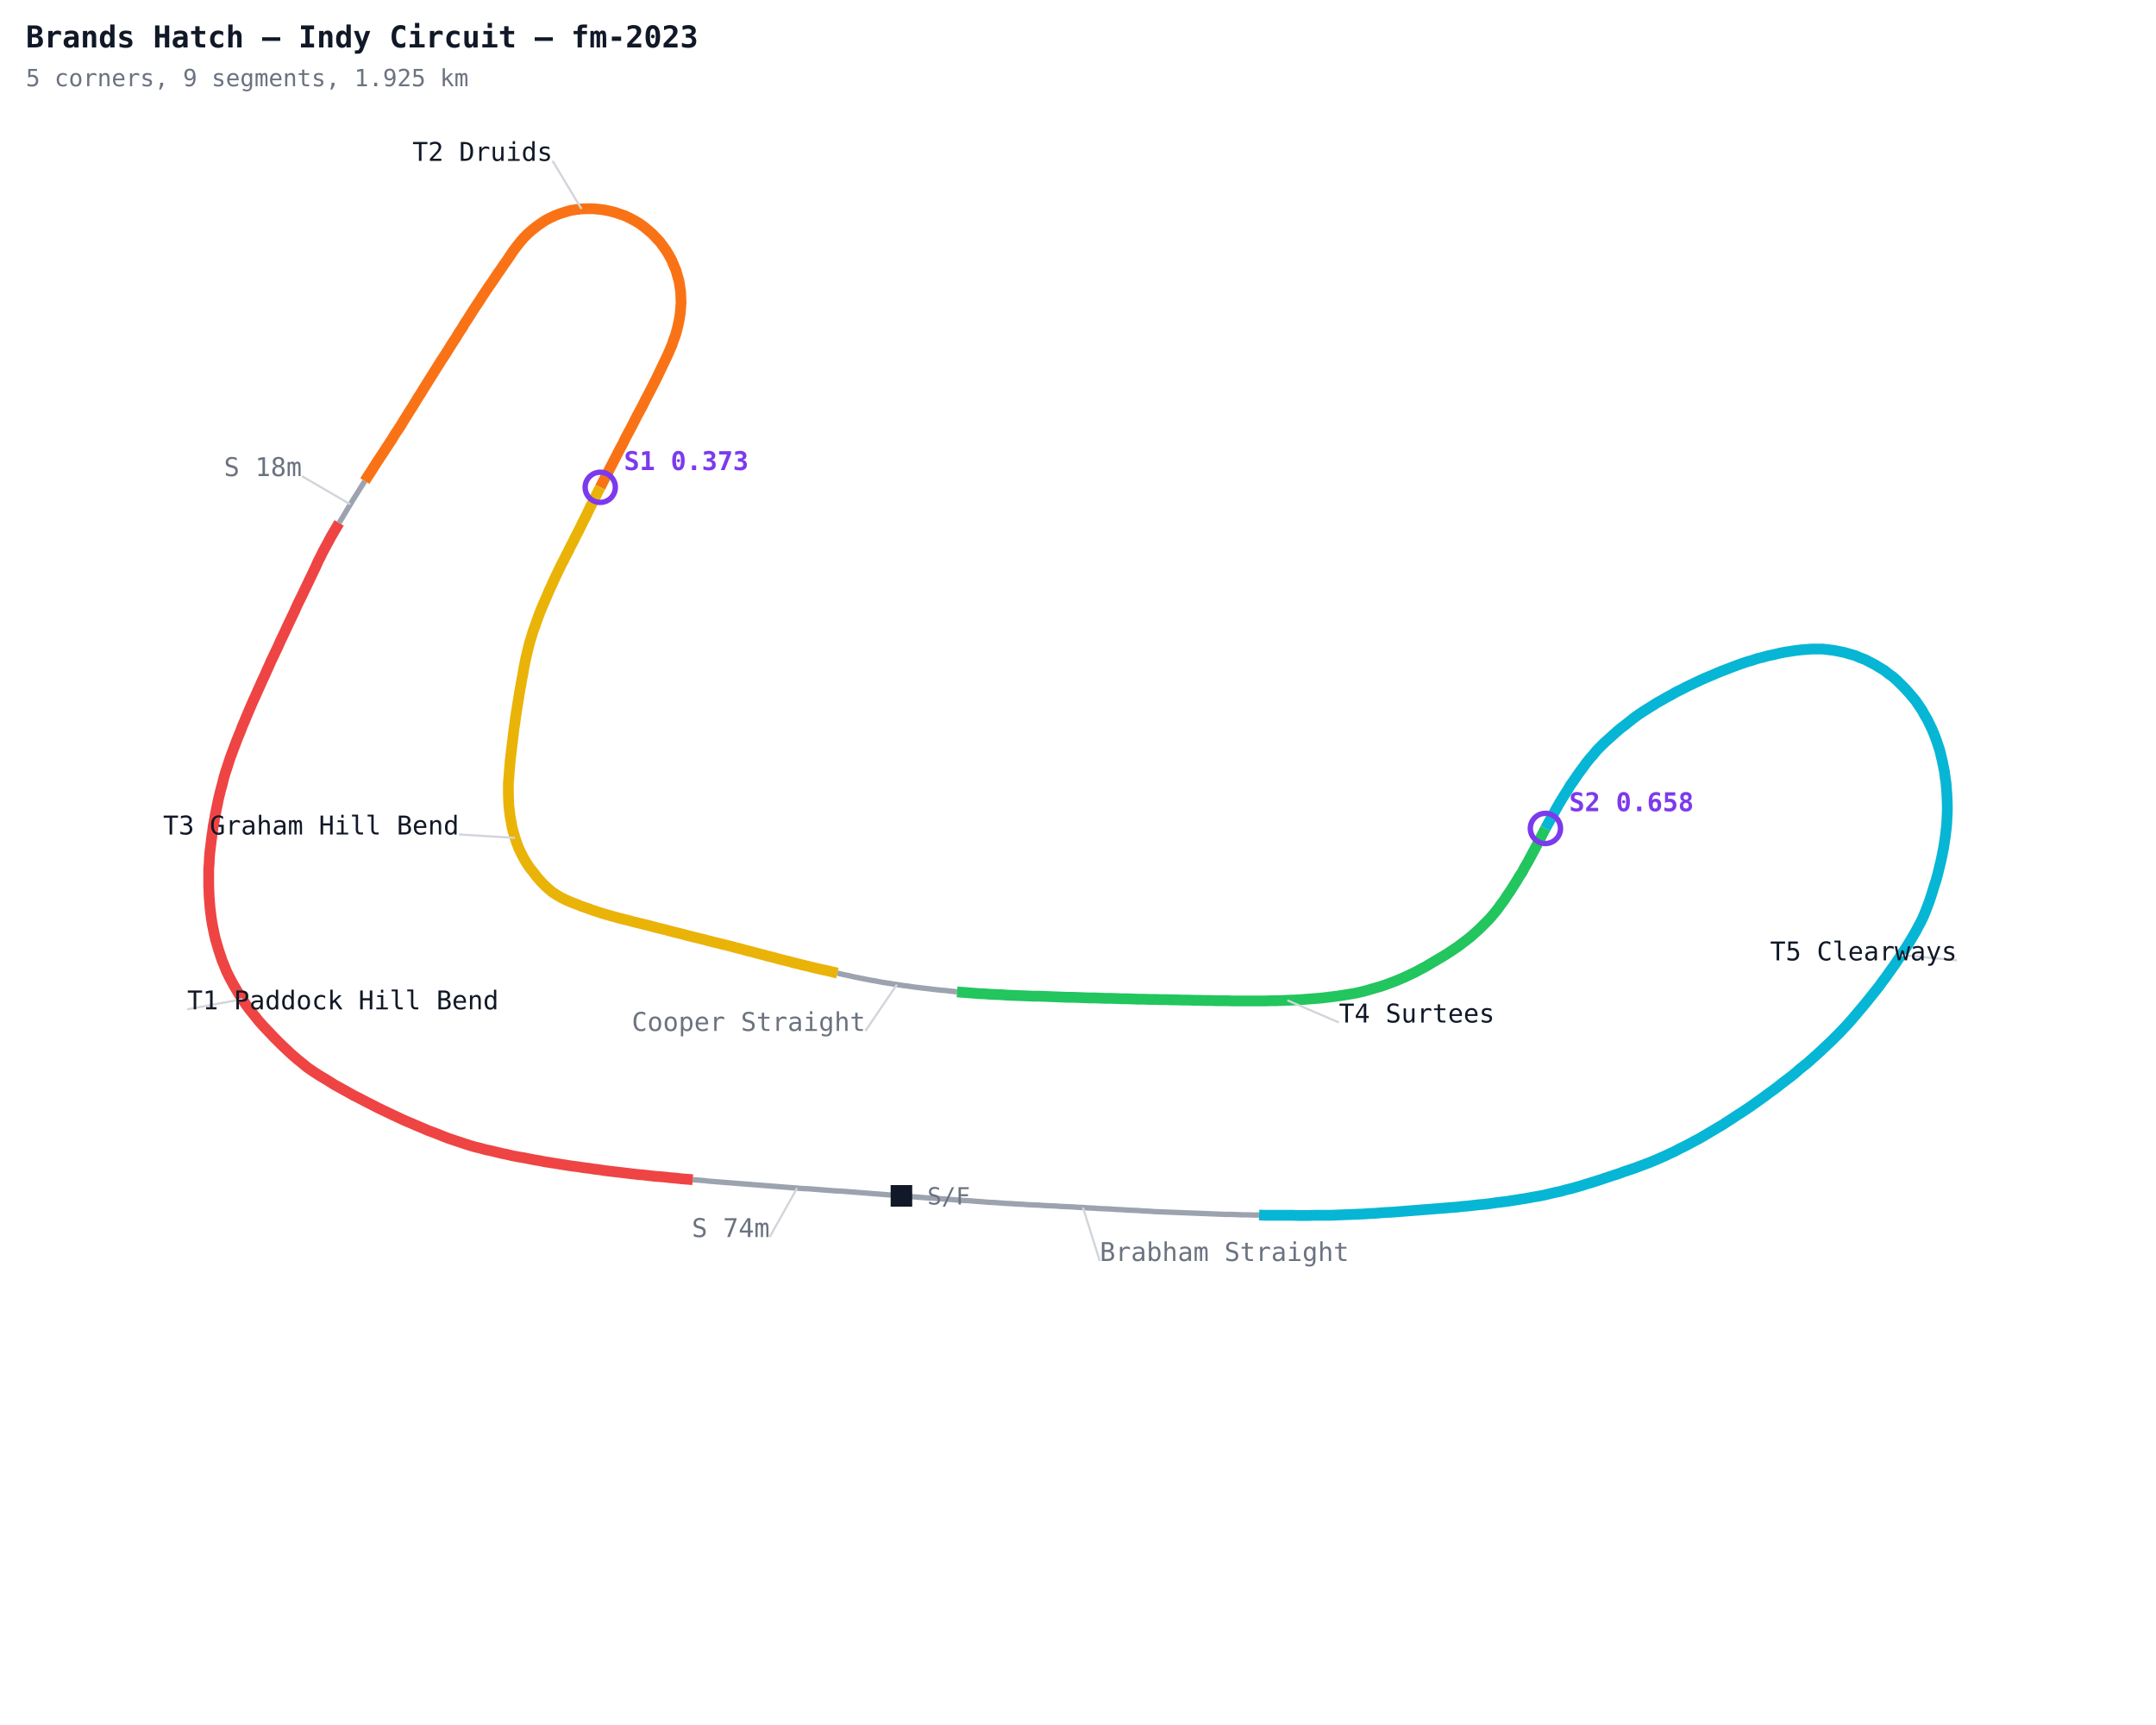
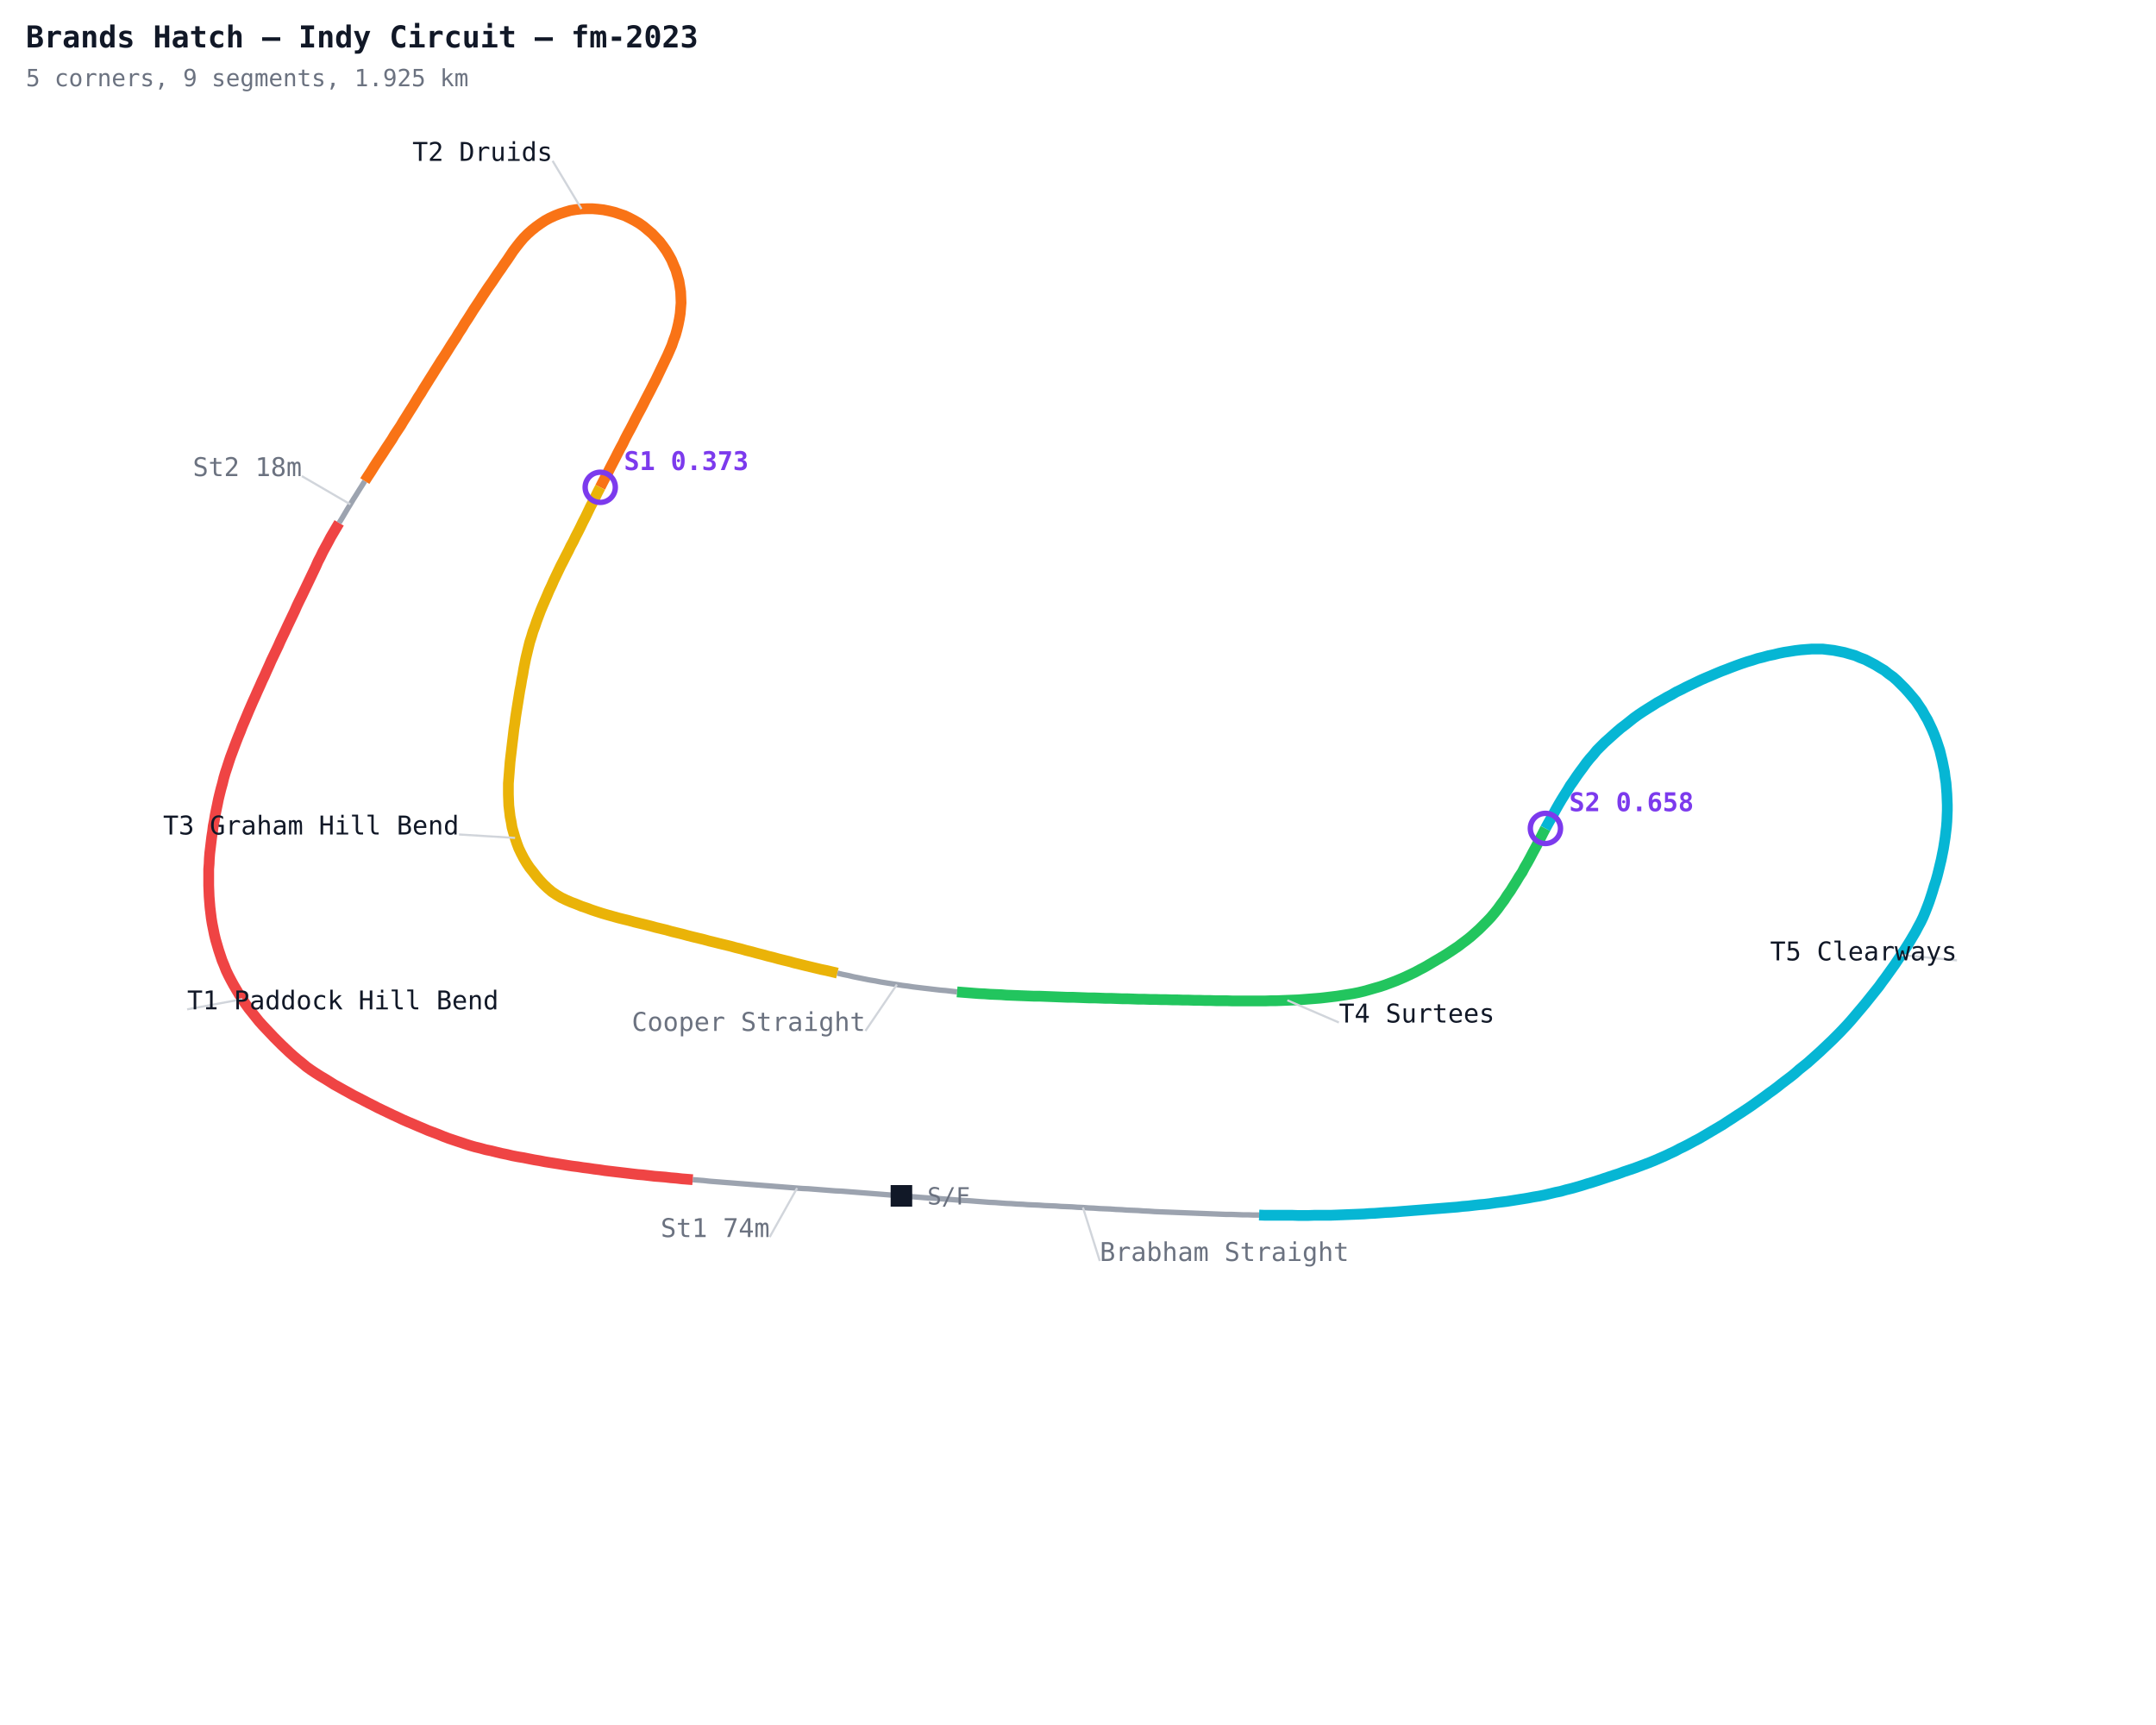
<svg xmlns="http://www.w3.org/2000/svg" width="1000" height="800" viewBox="0 0 1000 800">
  <defs>
    <style>
      .name { font-family: monospace; font-size: 12px; }
      .sector { font-family: monospace; font-size: 12px; fill: #7c3aed; font-weight: bold; }
      .title { font-family: monospace; font-size: 14px; fill: #111827; font-weight: bold; }
      .sub { font-family: monospace; font-size: 11px; fill: #6b7280; }
    </style>
  </defs>
  <rect width="1000" height="800" fill="#ffffff" />
  <polyline fill="none" stroke="#9ca3af" stroke-width="2.5" points="418.1,554.6 415.6,554.4 413.0,554.2 410.5,554.0 408.0,553.8 405.4,553.6 402.9,553.4 400.3,553.2 397.8,553.0 395.2,552.8 392.7,552.6 390.1,552.4 387.6,552.3 385.0,552.1 382.5,551.9 379.9,551.7 377.4,551.5 374.8,551.3 372.3,551.2 369.7,551.0 367.2,550.8 364.6,550.6 362.1,550.4 359.5,550.2 357.0,550.0 354.4,549.8 351.9,549.6 349.3,549.4 346.8,549.2 344.2,549.0 341.7,548.8 339.2,548.6 336.6,548.4 334.1,548.2 331.5,548.0 329.0,547.8 326.4,547.5 323.9,547.3 321.3,547.1" />
  <polyline fill="none" stroke="#ef4444" stroke-width="5" points="321.3,547.1 318.8,546.9 316.2,546.7 313.7,546.4 311.1,546.2 308.6,545.9 306.1,545.7 303.5,545.5 301.0,545.2 298.4,544.9 295.9,544.7 293.3,544.4 290.8,544.1 288.3,543.8 285.7,543.5 283.2,543.2 280.6,542.9 278.1,542.5 275.6,542.2 273.0,541.8 270.5,541.5 268.0,541.1 265.5,540.8 262.9,540.4 260.4,540.0 257.9,539.6 255.3,539.2 252.8,538.8 250.3,538.3 247.8,537.9 245.3,537.4 242.8,536.9 240.3,536.5 237.7,536.0 235.2,535.4 232.7,534.9 230.2,534.3 227.8,533.7 225.3,533.2 222.8,532.5 220.3,531.9 217.9,531.2 215.4,530.4 213.0,529.6 210.6,528.8 208.2,528.0 205.8,527.1 203.4,526.1 201.0,525.2 198.6,524.3 196.3,523.3 193.9,522.3 191.6,521.3 189.2,520.3 186.9,519.3 184.6,518.2 182.2,517.1 179.9,516.0 177.6,514.9 175.3,513.8 173.0,512.6 170.8,511.5 168.5,510.3 166.2,509.1 164.0,508.0 161.7,506.7 159.5,505.5 157.2,504.2 155.0,503.0 152.8,501.6 150.7,500.3 148.5,499.0 146.3,497.6 144.2,496.2 142.1,494.7 140.2,493.1 138.2,491.5 136.2,489.8 134.3,488.1 132.5,486.4 130.6,484.6 128.8,482.8 127.0,481.0 125.3,479.2 123.5,477.3 121.8,475.5 120.1,473.6 118.5,471.6 116.9,469.6 115.3,467.6 113.8,465.5 112.4,463.4 111.0,461.3 109.7,459.1 108.4,456.9 107.2,454.7 106.0,452.4 104.9,450.1 104.0,447.8 103.0,445.4 102.2,443.0 101.4,440.6 100.7,438.2 100.0,435.8 99.4,433.3 98.9,430.8 98.4,428.3 98.0,425.8 97.7,423.3 97.4,420.8 97.2,418.3 97.0,415.8 96.9,413.2 96.8,410.7 96.8,408.2 96.8,405.7 96.8,403.1 97.0,400.6 97.1,398.1 97.3,395.6 97.6,393.1 97.9,390.6 98.2,388.1 98.6,385.6 98.9,383.1 99.4,380.6 99.8,378.1 100.3,375.6 100.8,373.2 101.3,370.7 101.9,368.2 102.5,365.8 103.2,363.3 103.8,360.8 104.5,358.4 105.3,356.0 106.1,353.5 106.9,351.1 107.8,348.7 108.7,346.3 109.6,343.9 110.5,341.6 111.5,339.2 112.4,336.8 113.4,334.5 114.4,332.1 115.4,329.7 116.4,327.4 117.4,325.1 118.5,322.7 119.5,320.4 120.6,318.0 121.6,315.7 122.7,313.4 123.7,311.1 124.8,308.7 125.8,306.4 126.9,304.1 128.0,301.8 129.1,299.5 130.1,297.2 131.2,294.9 132.3,292.6 133.4,290.2 134.5,287.9 135.6,285.6 136.7,283.3 137.7,281.0 138.8,278.7 139.9,276.5 141.0,274.2 142.1,271.9 143.2,269.6 144.3,267.3 145.4,265.0 146.5,262.7 147.5,260.4 148.7,258.1 149.8,255.8 151.0,253.6 152.2,251.4 153.4,249.1 154.7,246.9 156.0,244.7 157.3,242.5" />
  <polyline fill="none" stroke="#9ca3af" stroke-width="2.5" points="157.3,242.5 158.6,240.4 159.9,238.2 161.2,236.0 162.5,233.9 163.8,231.7 165.2,229.5 166.5,227.4 167.9,225.2 169.2,223.1" />
  <polyline fill="none" stroke="#f97316" stroke-width="5" points="169.2,223.1 170.6,220.9 172.0,218.8 173.3,216.7 174.7,214.5 176.1,212.4 177.5,210.3 178.9,208.1 180.3,206.0 181.7,203.9 183.0,201.7 184.4,199.6 185.8,197.5 187.1,195.3 188.5,193.1 189.8,191.0 191.2,188.8 192.5,186.7 193.8,184.5 195.2,182.4 196.5,180.2 197.9,178.0 199.2,175.9 200.6,173.7 201.9,171.6 203.3,169.4 204.6,167.3 206.0,165.2 207.4,163.0 208.7,160.9 210.1,158.7 211.5,156.6 212.8,154.4 214.2,152.3 215.5,150.1 216.9,148.0 218.3,145.8 219.6,143.7 221.0,141.6 222.4,139.5 223.8,137.3 225.2,135.2 226.6,133.1 228.1,131.0 229.5,128.9 230.9,126.8 232.4,124.7 233.8,122.6 235.3,120.5 236.7,118.4 238.1,116.3 239.7,114.2 241.2,112.3 242.9,110.3 244.7,108.5 246.6,106.8 248.6,105.2 250.7,103.7 252.8,102.3 255.0,101.1 257.4,100.0 259.7,99.1 262.2,98.3 264.6,97.6 267.1,97.2 269.7,96.9 272.2,96.8 274.8,96.8 277.3,97.0 279.9,97.3 282.4,97.8 284.9,98.4 287.3,99.2 289.7,100.0 292.0,101.1 294.3,102.3 296.5,103.6 298.6,105.1 300.5,106.7 302.5,108.4 304.2,110.2 306.0,112.1 307.5,114.1 309.0,116.2 310.3,118.4 311.5,120.6 312.5,123.0 313.5,125.3 314.2,127.8 314.9,130.2 315.3,132.7 315.7,135.3 315.8,137.8 315.9,140.4 315.7,142.9 315.5,145.4 315.1,147.9 314.6,150.4 314.0,152.9 313.3,155.4 312.4,157.8 311.6,160.2 310.6,162.5 309.6,164.8 308.5,167.1 307.4,169.4 306.3,171.7 305.2,174.0 304.1,176.3 302.9,178.6 301.8,180.8 300.6,183.1 299.4,185.4 298.3,187.6 297.1,189.9 295.9,192.1 294.7,194.4 293.6,196.6 292.4,198.9 291.2,201.1 290.0,203.4 288.9,205.7 287.7,207.9 286.5,210.2 285.4,212.4 284.2,214.7 283.0,217.0 281.9,219.2 280.7,221.5 279.5,223.8 278.4,226.0" />
  <polyline fill="none" stroke="#eab308" stroke-width="5" points="278.4,226.0 277.2,228.3 276.1,230.6 275.0,232.8 273.8,235.1 272.7,237.4 271.6,239.7 270.4,242.0 269.3,244.3 268.2,246.5 267.0,248.8 265.9,251.1 264.7,253.3 263.6,255.6 262.4,257.9 261.3,260.1 260.1,262.4 259.0,264.7 257.9,267.0 256.8,269.3 255.8,271.6 254.7,273.9 253.7,276.3 252.7,278.6 251.7,280.9 250.7,283.3 249.8,285.7 248.9,288.1 248.1,290.5 247.2,292.9 246.5,295.3 245.7,297.8 245.1,300.2 244.5,302.7 243.9,305.2 243.4,307.7 242.9,310.2 242.5,312.7 242.0,315.2 241.6,317.7 241.1,320.3 240.7,322.8 240.3,325.3 239.9,327.8 239.5,330.3 239.1,332.9 238.8,335.4 238.4,337.9 238.1,340.5 237.8,343.0 237.5,345.5 237.2,348.1 236.9,350.6 236.6,353.2 236.4,355.7 236.2,358.3 236.0,360.8 235.8,363.4 235.8,365.9 235.8,368.5 235.9,371.0 236.0,373.6 236.3,376.1 236.6,378.7 237.1,381.2 237.5,383.7 238.2,386.2 238.9,388.6 239.7,391.0 240.6,393.4 241.7,395.7 242.9,398.0 244.2,400.2 245.6,402.3 247.2,404.3 248.8,406.4 250.4,408.3 252.2,410.2 254.0,411.9 256.0,413.6 258.1,415.0 260.3,416.3 262.6,417.4 264.9,418.4 267.3,419.3 269.7,420.3 272.1,421.1 274.5,422.0 276.9,422.8 279.4,423.6 281.8,424.3 284.3,425.0 286.8,425.7 289.2,426.3 291.7,426.9 294.2,427.6 296.7,428.2 299.2,428.8 301.6,429.4 304.1,430.1 306.6,430.7 309.1,431.3 311.5,432.0 314.0,432.6 316.5,433.2 319.0,433.9 321.4,434.5 323.9,435.1 326.4,435.7 328.9,436.4 331.4,437.0 333.8,437.6 336.3,438.2 338.8,438.8 341.3,439.5 343.8,440.1 346.2,440.8 348.7,441.4 351.2,442.1 353.6,442.7 356.1,443.4 358.6,444.0 361.1,444.7 363.5,445.3 366.0,445.9 368.5,446.6 371.0,447.2 373.4,447.8 375.9,448.4 378.4,449.0 380.9,449.6 383.4,450.1 385.9,450.7 388.4,451.3" />
  <polyline fill="none" stroke="#9ca3af" stroke-width="2.5" points="388.4,451.3 390.9,451.9 393.4,452.4 395.9,453.0 398.4,453.5 400.9,454.0 403.4,454.5 405.9,454.9 408.4,455.4 410.9,455.8 413.4,456.2 416.0,456.6 418.5,457.0 421.0,457.3 423.6,457.7 426.1,458.0 428.6,458.3 431.2,458.6 433.7,458.9 436.3,459.2 438.8,459.4 441.3,459.7 443.9,460.0" />
  <polyline fill="none" stroke="#22c55e" stroke-width="5" points="443.9,460.0 446.4,460.2 449.0,460.4 451.5,460.6 454.1,460.8 456.6,460.9 459.2,461.1 461.7,461.2 464.3,461.3 466.8,461.5 469.4,461.6 471.9,461.7 474.5,461.8 477.0,461.9 479.6,462.0 482.2,462.0 484.7,462.1 487.3,462.2 489.8,462.3 492.4,462.4 494.9,462.5 497.5,462.5 500.0,462.6 502.6,462.7 505.1,462.8 507.7,462.8 510.3,462.9 512.8,463.0 515.4,463.0 517.9,463.1 520.5,463.2 523.0,463.2 525.6,463.3 528.1,463.4 530.7,463.4 533.2,463.5 535.8,463.5 538.4,463.6 540.9,463.6 543.5,463.7 546.0,463.7 548.6,463.8 551.1,463.8 553.7,463.9 556.2,463.9 558.8,464.0 561.4,464.0 563.9,464.1 566.5,464.1 569.0,464.1 571.6,464.2 574.1,464.2 576.7,464.2 579.2,464.2 581.8,464.2 584.4,464.2 586.9,464.2 589.5,464.1 592.0,464.1 594.6,464.0 597.1,463.9 599.7,463.8 602.2,463.7 604.8,463.5 607.3,463.3 609.9,463.1 612.4,462.9 615.0,462.6 617.5,462.3 620.0,462.0 622.6,461.6 625.1,461.2 627.6,460.8 630.1,460.3 632.6,459.7 635.1,459.0 637.5,458.3 640.0,457.6 642.4,456.8 644.8,455.9 647.2,455.0 649.6,454.0 651.9,453.0 654.2,451.9 656.5,450.8 658.7,449.6 661.0,448.4 663.2,447.1 665.4,445.8 667.6,444.5 669.8,443.2 672.0,441.8 674.1,440.4 676.2,439.0 678.3,437.4 680.3,435.9 682.3,434.3 684.2,432.6 686.1,430.9 687.9,429.1 689.7,427.3 691.5,425.4 693.1,423.5 694.7,421.5 696.2,419.4 697.7,417.4 699.1,415.2 700.6,413.1 701.9,411.0 703.3,408.8 704.6,406.6 706.0,404.5 707.2,402.2 708.5,400.0 709.7,397.8 710.9,395.5 712.1,393.3 713.3,391.0 714.5,388.7 715.6,386.5 716.8,384.2" />
  <polyline fill="none" stroke="#06b6d4" stroke-width="5" points="716.8,384.2 718.0,382.0 719.3,379.7 720.5,377.5 721.7,375.3 723.0,373.0 724.3,370.8 725.6,368.7 727.0,366.5 728.3,364.3 729.8,362.2 731.2,360.1 732.7,358.0 734.2,356.0 735.7,353.9 737.3,351.9 739.0,350.0 740.6,348.0 742.4,346.2 744.2,344.4 746.1,342.7 748.0,341.0 749.9,339.3 751.9,337.6 753.9,336.1 755.9,334.5 757.9,332.9 760.0,331.4 762.1,330.0 764.3,328.6 766.4,327.3 768.6,325.9 770.8,324.7 773.0,323.4 775.3,322.2 777.5,320.9 779.8,319.8 782.1,318.6 784.4,317.5 786.7,316.4 789.0,315.3 791.3,314.3 793.7,313.3 796.0,312.3 798.4,311.3 800.8,310.4 803.1,309.5 805.5,308.6 808.0,307.7 810.4,306.9 812.8,306.2 815.2,305.4 817.7,304.8 820.2,304.1 822.7,303.6 825.1,303.0 827.6,302.5 830.2,302.1 832.7,301.7 835.2,301.4 837.7,301.2 840.3,301.0 842.8,301.0 845.4,301.0 847.9,301.3 850.5,301.6 853.0,302.1 855.5,302.6 857.9,303.3 860.4,304.0 862.7,305.0 865.1,305.9 867.4,307.1 869.7,308.3 871.8,309.6 874.0,310.9 876.0,312.5 878.1,314.0 880.0,315.7 881.8,317.5 883.6,319.3 885.3,321.2 887.0,323.2 888.6,325.1 890.0,327.2 891.5,329.4 892.7,331.6 894.0,333.8 895.1,336.1 896.2,338.4 897.2,340.8 898.1,343.2 898.9,345.6 899.7,348.0 900.3,350.5 900.9,353.0 901.4,355.5 901.9,358.0 902.2,360.5 902.6,363.1 902.8,365.6 903.0,368.2 903.1,370.7 903.2,373.3 903.2,375.8 903.1,378.4 903.0,380.9 902.8,383.5 902.5,386.0 902.2,388.5 901.8,391.1 901.4,393.6 900.9,396.1 900.4,398.6 899.8,401.1 899.2,403.6 898.6,406.0 897.9,408.5 897.1,410.9 896.4,413.3 895.6,415.8 894.8,418.2 893.9,420.6 893.0,422.9 892.0,425.3 890.9,427.6 889.7,429.8 888.5,432.1 887.2,434.3 885.9,436.5 884.6,438.6 883.2,440.8 881.8,442.9 880.4,445.0 879.0,447.1 877.5,449.2 876.0,451.3 874.5,453.4 873.0,455.4 871.5,457.5 869.9,459.5 868.3,461.5 866.7,463.5 865.1,465.5 863.5,467.4 861.8,469.4 860.2,471.3 858.5,473.3 856.8,475.2 855.1,477.0 853.3,478.9 851.5,480.7 849.7,482.5 847.8,484.3 846.0,486.0 844.1,487.8 842.2,489.5 840.3,491.2 838.4,492.9 836.4,494.5 834.4,496.1 832.5,497.8 830.5,499.4 828.5,500.9 826.4,502.5 824.4,504.1 822.4,505.6 820.3,507.1 818.3,508.6 816.2,510.1 814.1,511.6 812.0,513.1 809.9,514.5 807.8,515.9 805.6,517.3 803.5,518.7 801.3,520.1 799.2,521.5 797.0,522.8 794.8,524.1 792.6,525.4 790.4,526.7 788.2,528.0 785.9,529.2 783.7,530.4 781.4,531.6 779.1,532.7 776.9,533.9 774.5,535.0 772.2,536.1 769.9,537.1 767.6,538.1 765.2,539.1 762.8,540.0 760.4,540.9 758.0,541.8 755.6,542.6 753.2,543.4 750.8,544.3 748.3,545.1 745.9,545.9 743.5,546.7 741.1,547.5 738.6,548.3 736.2,549.0 733.7,549.8 731.3,550.5 728.8,551.2 726.3,551.8 723.9,552.5 721.4,553.0 718.9,553.6 716.4,554.2 713.9,554.7 711.4,555.1 708.8,555.6 706.3,556.0 703.8,556.4 701.3,556.8 698.7,557.2 696.2,557.5 693.7,557.8 691.1,558.2 688.6,558.5 686.1,558.7 683.5,559.0 681.0,559.3 678.4,559.5 675.9,559.8 673.3,560.0 670.8,560.2 668.3,560.4 665.7,560.6 663.2,560.8 660.6,561.0 658.1,561.2 655.5,561.4 653.0,561.6 650.4,561.8 647.9,562.0 645.3,562.2 642.8,562.3 640.2,562.5 637.7,562.7 635.1,562.8 632.6,563.0 630.0,563.1 627.5,563.2 624.9,563.3 622.4,563.4 619.8,563.5 617.2,563.6 614.7,563.6 612.1,563.6 609.6,563.6 607.0,563.7 604.5,563.7 601.9,563.7 599.4,563.6 596.8,563.6 594.2,563.6 591.7,563.6 589.1,563.6 586.6,563.6 584.0,563.5" />
  <polyline fill="none" stroke="#9ca3af" stroke-width="2.5" points="584.0,563.5 581.5,563.5 578.9,563.4 576.4,563.4 573.8,563.3 571.2,563.2 568.7,563.2 566.1,563.1 563.6,563.0 561.0,562.9 558.5,562.8 555.9,562.7 553.4,562.6 550.8,562.5 548.3,562.4 545.7,562.3 543.2,562.2 540.6,562.1 538.0,562.0 535.5,561.9 532.9,561.7 530.4,561.6 527.8,561.4 525.3,561.3 522.7,561.2 520.2,561.0 517.6,560.9 515.1,560.7 512.5,560.6 510.0,560.5 507.4,560.3 504.9,560.2 502.3,560.0 499.8,559.9 497.2,559.7 494.7,559.6 492.1,559.5 489.6,559.3 487.0,559.2 484.5,559.1 481.9,558.9 479.4,558.8 476.8,558.7 474.3,558.5 471.7,558.4 469.1,558.2 466.6,558.1 464.0,557.9 461.5,557.7 458.9,557.6 456.4,557.4 453.8,557.2 451.3,557.0 448.7,556.8 446.2,556.7 443.6,556.5 441.1,556.3 438.5,556.1 436.0,555.9 433.4,555.7 430.9,555.6 428.3,555.4 425.8,555.2 423.2,555.0 420.7,554.8" />
  <line x1="369.7" y1="551.0" x2="357.0" y2="573.7" stroke="#d1d5db" stroke-width="1" />
-   <text x="357.0" y="573.7" text-anchor="end" class="name" fill="#6b7280">S 74m</text>
+   <text x="357.0" y="573.7" text-anchor="end" class="name" fill="#6b7280">St1 74m</text>
  <line x1="112.4" y1="463.4" x2="86.8" y2="468.1" stroke="#d1d5db" stroke-width="1" />
  <text x="86.8" y="468.1" text-anchor="start" class="name" fill="#111827">T1 Paddock Hill Bend</text>
  <line x1="162.5" y1="233.9" x2="140.0" y2="220.8" stroke="#d1d5db" stroke-width="1" />
-   <text x="140.0" y="220.8" text-anchor="end" class="name" fill="#6b7280">S 18m</text>
+   <text x="140.0" y="220.8" text-anchor="end" class="name" fill="#6b7280">St2 18m</text>
  <line x1="269.7" y1="96.9" x2="256.3" y2="74.6" stroke="#d1d5db" stroke-width="1" />
  <text x="256.3" y="74.6" text-anchor="end" class="name" fill="#111827">T2 Druids</text>
  <line x1="238.9" y1="388.6" x2="212.9" y2="387.0" stroke="#d1d5db" stroke-width="1" />
  <text x="212.9" y="387.0" text-anchor="end" class="name" fill="#111827">T3 Graham Hill Bend</text>
  <line x1="416.0" y1="456.6" x2="401.4" y2="478.1" stroke="#d1d5db" stroke-width="1" />
  <text x="401.4" y="478.1" text-anchor="end" class="name" fill="#6b7280">Cooper Straight</text>
  <line x1="597.1" y1="463.9" x2="621.0" y2="474.2" stroke="#d1d5db" stroke-width="1" />
  <text x="621.0" y="474.2" text-anchor="start" class="name" fill="#111827">T4 Surtees</text>
  <line x1="881.8" y1="442.9" x2="907.7" y2="445.4" stroke="#d1d5db" stroke-width="1" />
  <text x="907.7" y="445.4" text-anchor="end" class="name" fill="#111827">T5 Clearways</text>
  <line x1="502.3" y1="560.0" x2="510.1" y2="584.8" stroke="#d1d5db" stroke-width="1" />
  <text x="510.1" y="584.8" text-anchor="start" class="name" fill="#6b7280">Brabham Straight</text>
  <circle cx="278.4" cy="226.0" r="7" fill="none" stroke="#7c3aed" stroke-width="2.5" />
  <text x="289.4" y="218.0" class="sector">S1 0.373</text>
  <circle cx="716.8" cy="384.2" r="7" fill="none" stroke="#7c3aed" stroke-width="2.5" />
  <text x="727.8" y="376.2" class="sector">S2 0.658</text>
  <rect x="413.1" y="549.6" width="10" height="10" fill="#111827" />
  <text x="430.1" y="558.6" class="sub">S/F</text>
  <text class="title" x="12" y="22">Brands Hatch — Indy Circuit — fm-2023</text>
  <text class="sub" x="12" y="40">5 corners, 9 segments, 1.925 km</text>
</svg>
